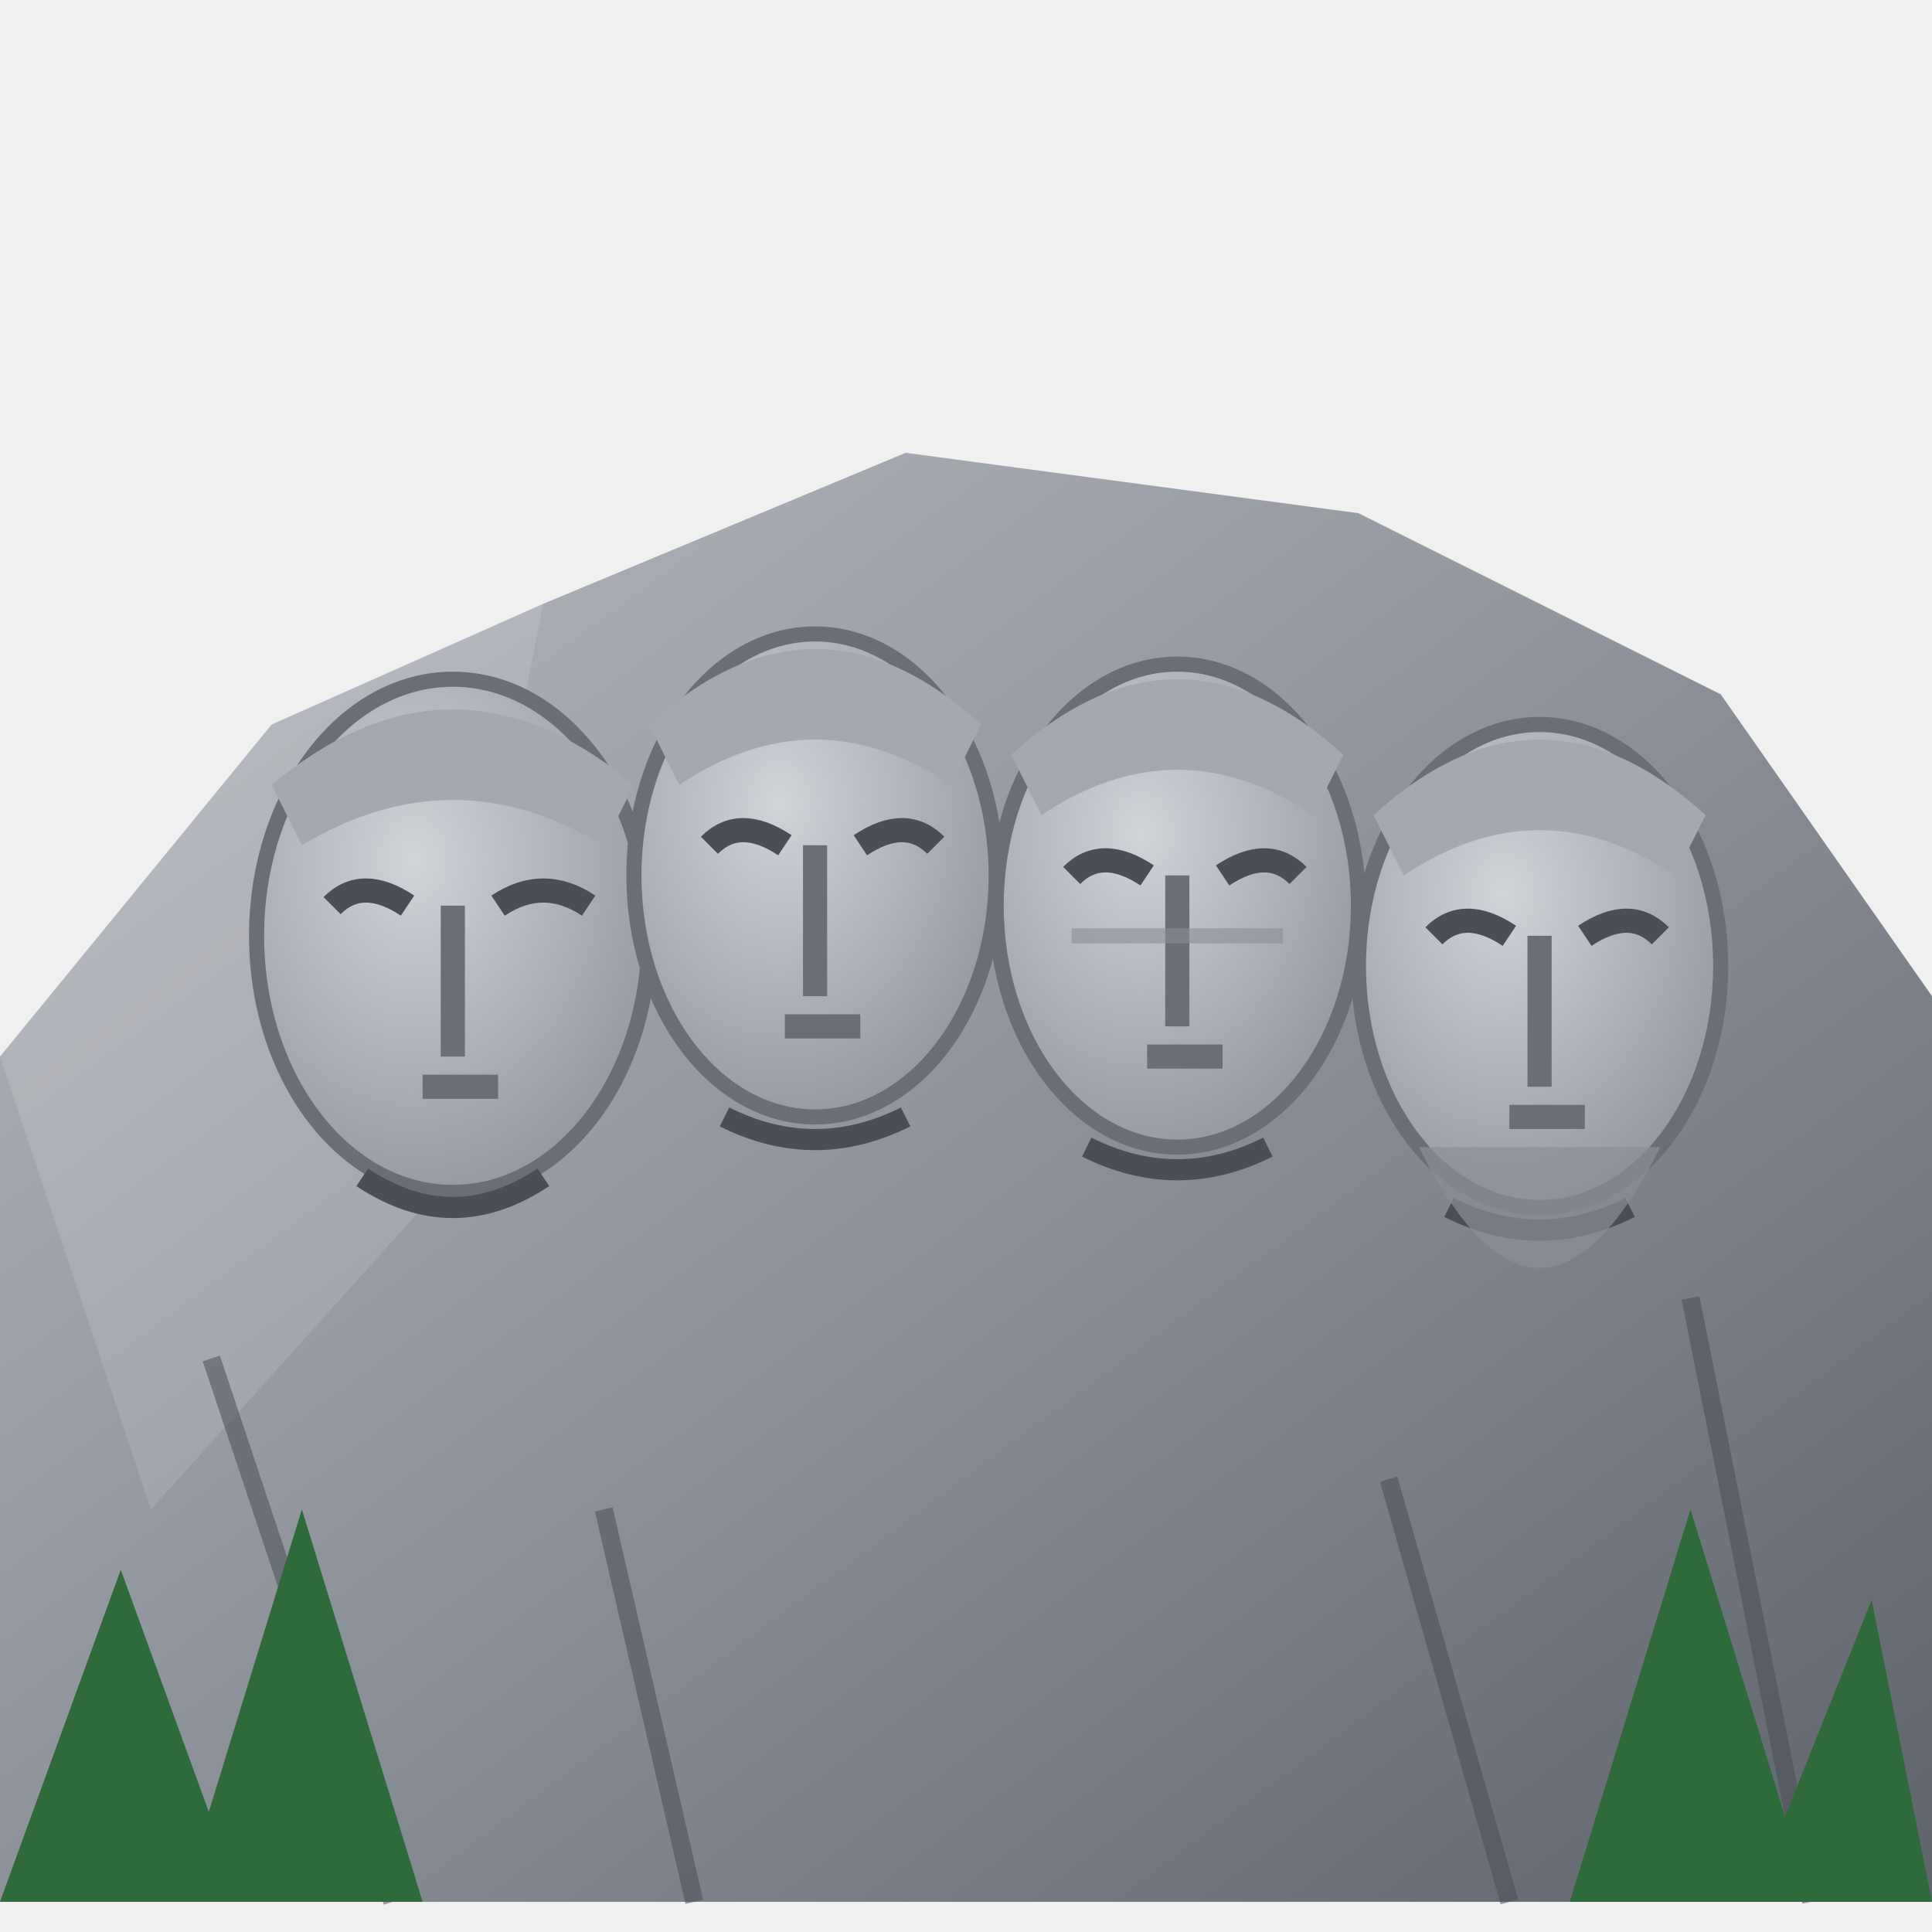
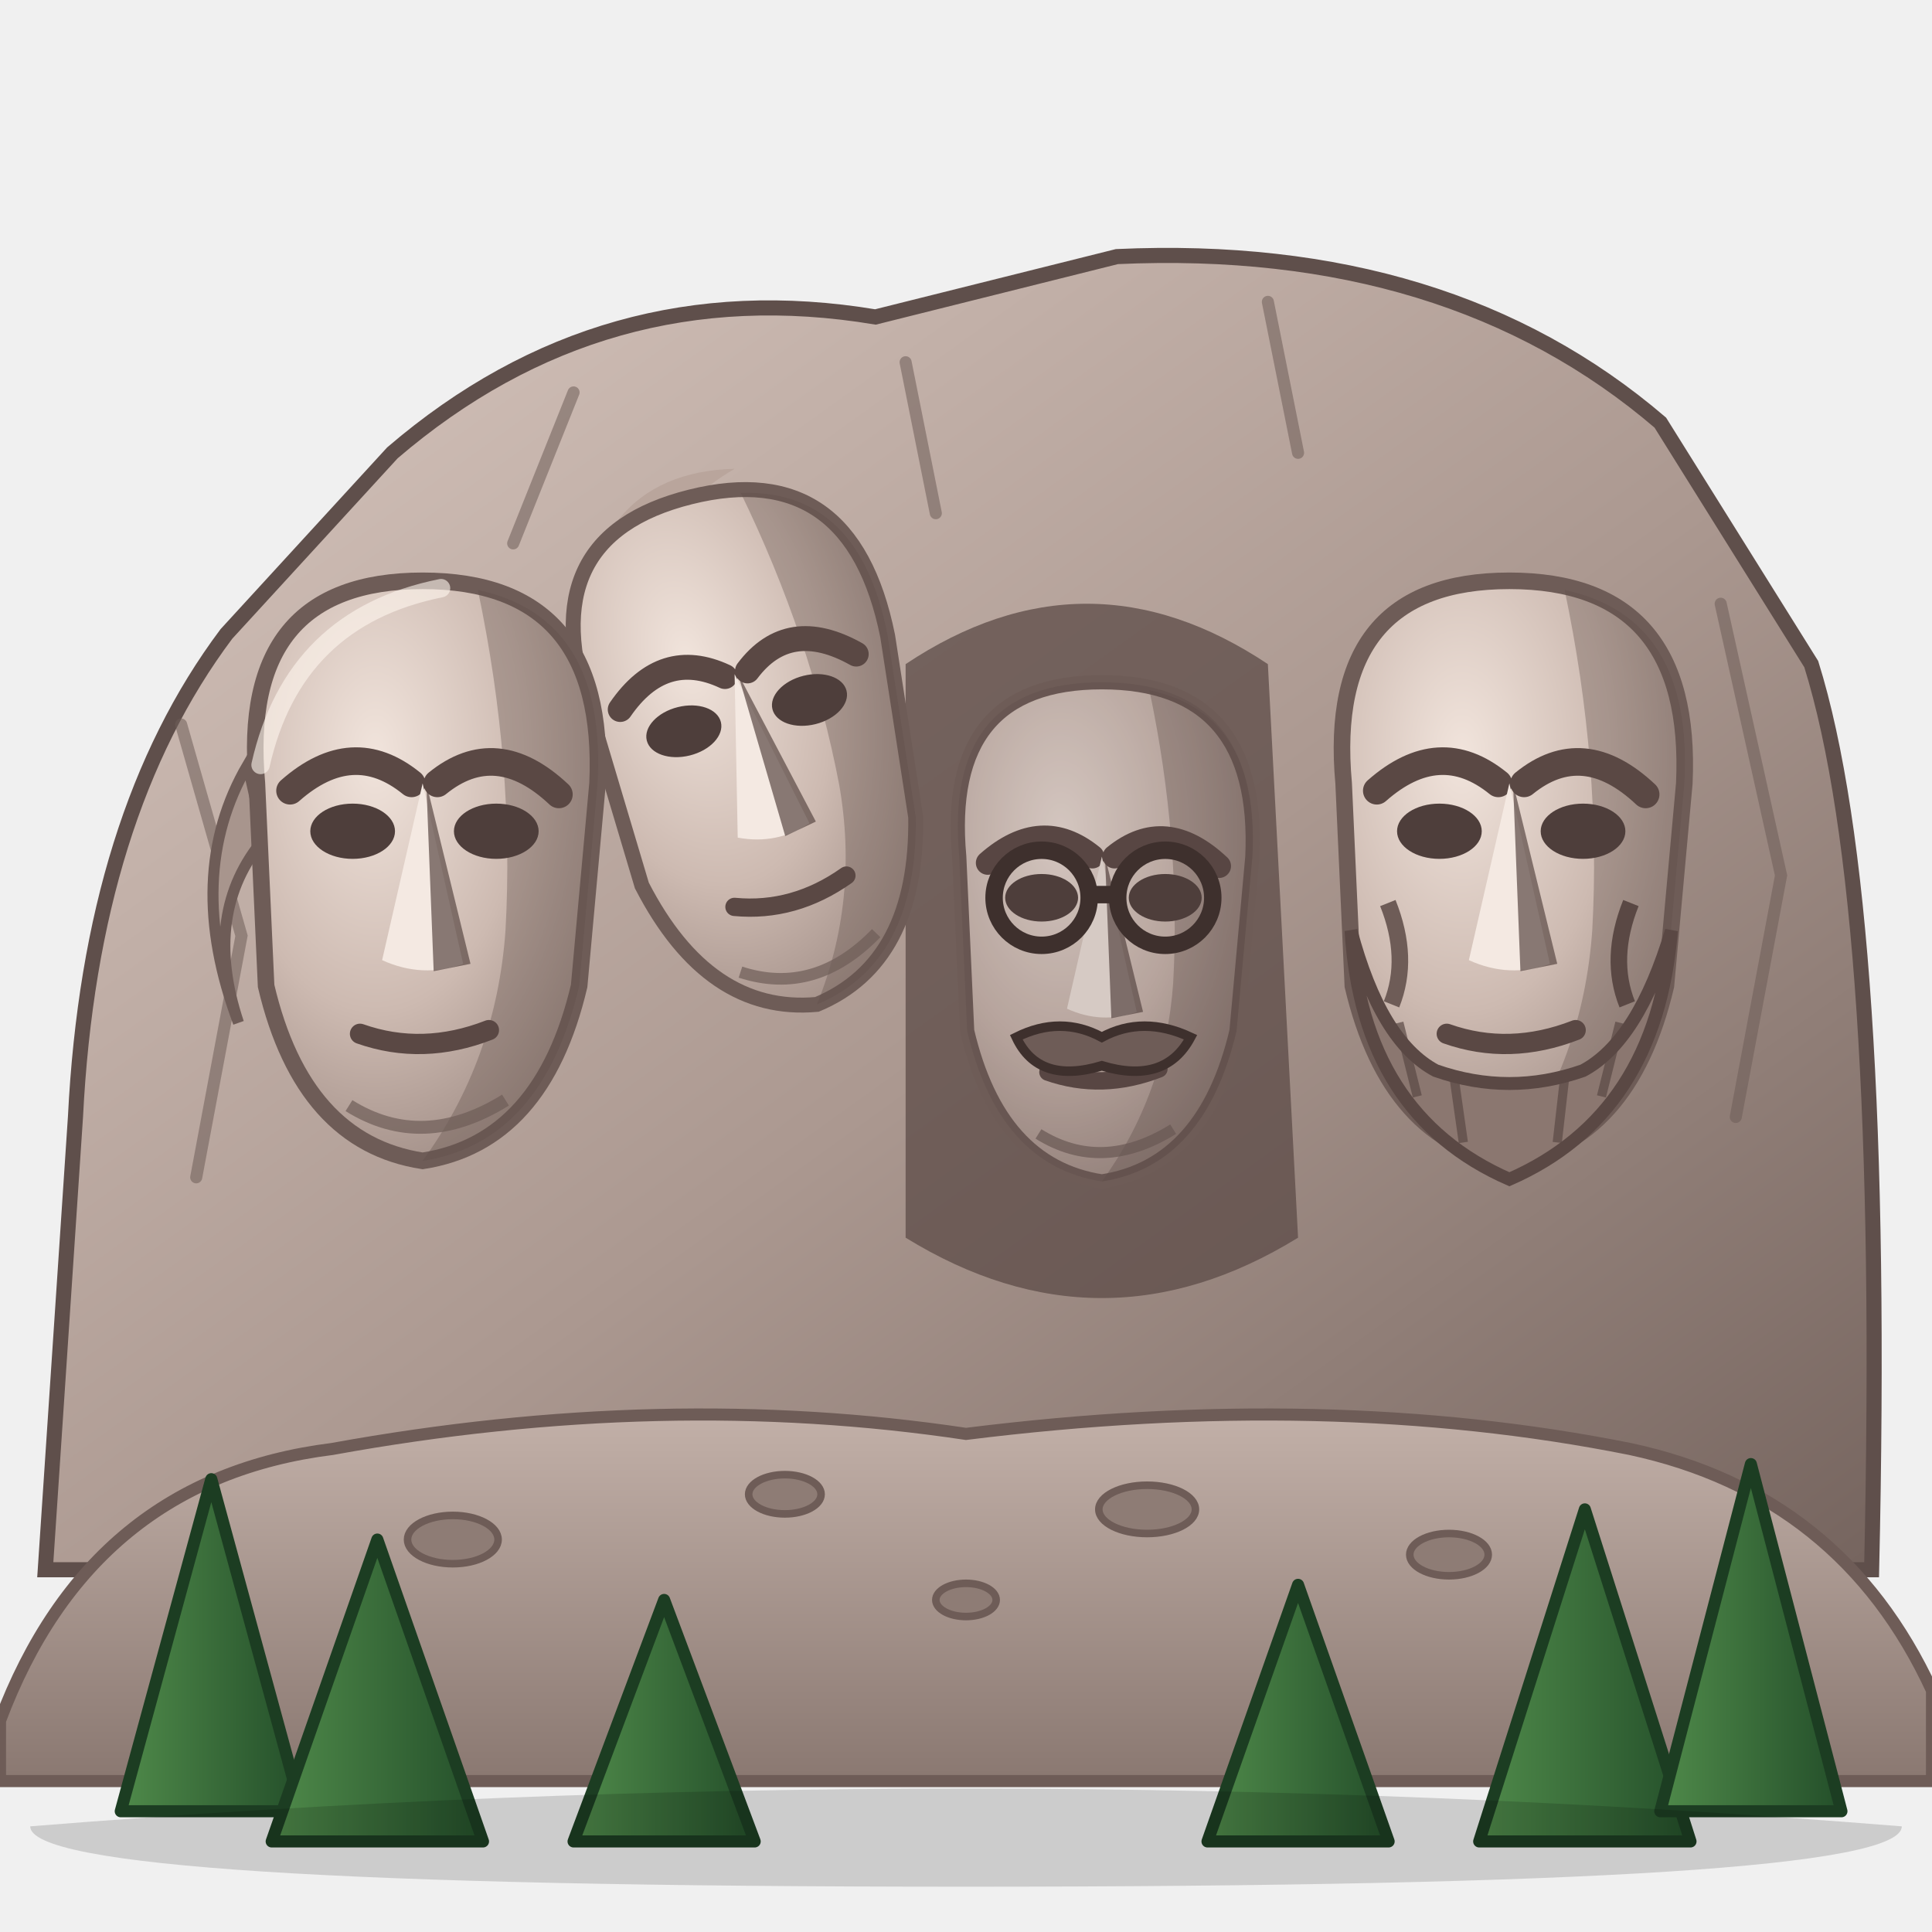
<svg xmlns="http://www.w3.org/2000/svg" viewBox="0 0 128 128">
  <defs>
-     <linearGradient id="gr" x1="0" x2="1" y1="0" y2="1">
-       <stop offset="0" stop-color="#b9bcc2" />
-       <stop offset=".5" stop-color="#8d9199" />
-       <stop offset="1" stop-color="#5f636b" />
+     <linearGradient id="rmCliff" x1="0" y1="0" x2="1" y2="1">
+       <stop offset="0" stop-color="#d9c8c0" />
+       <stop offset=".55" stop-color="#ab9890" />
+       <stop offset="1" stop-color="#76655f" />
    </linearGradient>
-     <radialGradient id="fc" cx="40%" cy="35%" r="80%">
-       <stop offset="0" stop-color="#d0d3d8" />
-       <stop offset="1" stop-color="#8a8e96" />
+     <radialGradient id="rmFace" cx="35%" cy="30%" r="80%">
+       <stop offset="0" stop-color="#f1e4dc" />
+       <stop offset=".55" stop-color="#cdbab1" />
+       <stop offset="1" stop-color="#9a8780" />
    </radialGradient>
+     <linearGradient id="rmTalus" x1="0" y1="0" x2="0" y2="1">
+       <stop offset="0" stop-color="#c2b0a8" />
+       <stop offset="1" stop-color="#8a7871" />
+     </linearGradient>
+     <linearGradient id="rmPine" x1="0" y1="0" x2="1" y2="0">
+       <stop offset="0" stop-color="#4f8a4a" />
+       <stop offset="1" stop-color="#244f2a" />
+     </linearGradient>
+     <g id="rmHead">
+       <path d="M-9,-5 Q-10,-16 0,-16 Q10,-16 9.5,-5 L8.5,6 Q6.5,14.5 0,15.5 Q-6.5,14.5 -8.5,6 Z" fill="url(#rmFace)" stroke="#6e5c57" stroke-width=".9" />
+       <path d="M3,-15.5 Q10,-14 9.5,-5 L8.5,6 Q6.5,14.5 0,15.5 Q4,10 4.5,3 Q5,-6 3,-15.5 Z" fill="#5e4c48" opacity=".35" />
+       <path d="M-7.2,-4.6 Q-3.8,-7.6 -0.6,-5 M0.8,-5 Q4,-7.6 7.4,-4.4" fill="none" stroke="#5a4844" stroke-width="1.5" stroke-linecap="round" />
+       <ellipse cx="-3.8" cy="-2.4" rx="2.3" ry="1.5" fill="#4e3e3b" />
+       <ellipse cx="4" cy="-2.4" rx="2.3" ry="1.5" fill="#4e3e3b" />
+       <path d="M0,-5 L-2.2,4.6 Q0,5.6 2.2,4.8 Z" fill="#f4e9e2" />
+       <path d="M0.2,-5 L2.6,4.8 L0.6,5.2 Z" fill="#5a4844" opacity=".7" />
+       <path d="M-3.4,8.6 Q0,9.8 3.6,8.4" fill="none" stroke="#5a4844" stroke-width="1.1" stroke-linecap="round" />
+       <path d="M-4,12.5 Q0,15 4.5,12.2" fill="none" stroke="#6e5c57" stroke-width=".7" opacity=".7" />
+     </g>
  </defs>
-   <path d="M0 126 L0 70 L18 48 L36 40 L60 30 L90 34 L114 46 L128 66 V126Z" fill="url(#gr)" />
-   <path d="M0 70 L18 48 L36 40 L28 80 L10 100Z" fill="#fff" opacity=".12" />
-   <g stroke="#4a4e56" stroke-width="1.2" opacity=".55" fill="none">
-     <path d="M14 90 L26 126 M40 100 L46 126 M92 98 L100 126 M112 86 L120 126" />
+   <path d="M3,104 L5,74 Q6,54 15,42 L26,30 Q40,18 58,21 L74,17 Q96,16 110,28 L120,44 Q125,60 124,104 Z" fill="url(#rmCliff)" stroke="#5f4f4b" stroke-width="1" />
+   <g fill="none" stroke="#6e5c57" stroke-width=".8" opacity=".55" stroke-linecap="round">
+     <path d="M12,48 L16,62 L13,78" />
+     <path d="M60,24 L62,34" />
+     <path d="M114,40 L118,58 L115,74" />
+     <path d="M84,20 L86,30" />
+     <path d="M38,26 L34,36" />
  </g>
-   <g>
-     <ellipse cx="30" cy="62" rx="13" ry="17" fill="url(#fc)" stroke="#6a6e76" stroke-width="1" />
-     <path d="M18 52 Q30 42 42 52 L40 56 Q30 50 20 56Z" fill="#a4a8b0" />
-     <path d="M22 60 Q24 58 27 60 M33 60 Q36 58 39 60" stroke="#4a4e56" stroke-width="1.6" fill="none" />
-     <path d="M30 60 V70 M28 72 H33" stroke="#6a6e76" stroke-width="1.6" fill="none" />
-     <path d="M24 78 Q30 82 36 78" stroke="#4a4e56" stroke-width="1.4" fill="none" />
-     <ellipse cx="54" cy="58" rx="12" ry="16" fill="url(#fc)" stroke="#6a6e76" stroke-width="1" />
-     <path d="M43 48 Q54 38 65 48 L63 52 Q54 46 45 52Z" fill="#a4a8b0" />
-     <path d="M47 56 Q49 54 52 56 M57 56 Q60 54 62 56" stroke="#4a4e56" stroke-width="1.6" fill="none" />
-     <path d="M54 56 V66 M52 68 H57" stroke="#6a6e76" stroke-width="1.6" fill="none" />
-     <path d="M48 74 Q54 77 60 74" stroke="#4a4e56" stroke-width="1.4" fill="none" />
-     <ellipse cx="78" cy="60" rx="12" ry="16" fill="url(#fc)" stroke="#6a6e76" stroke-width="1" />
-     <path d="M67 50 Q78 40 89 50 L87 54 Q78 48 69 54Z" fill="#a4a8b0" />
-     <path d="M71 58 Q73 56 76 58 M81 58 Q84 56 86 58" stroke="#4a4e56" stroke-width="1.6" fill="none" />
-     <path d="M78 58 V68 M76 70 H81" stroke="#6a6e76" stroke-width="1.6" fill="none" />
-     <path d="M72 76 Q78 79 84 76" stroke="#4a4e56" stroke-width="1.4" fill="none" />
-     <path d="M71 62 H85" stroke="#8a8e96" stroke-width="1" opacity=".6" />
-     <ellipse cx="102" cy="64" rx="12" ry="16" fill="url(#fc)" stroke="#6a6e76" stroke-width="1" />
-     <path d="M91 54 Q102 44 113 54 L111 58 Q102 52 93 58Z" fill="#a4a8b0" />
-     <path d="M95 62 Q97 60 100 62 M105 62 Q108 60 110 62" stroke="#4a4e56" stroke-width="1.6" fill="none" />
-     <path d="M102 62 V72 M100 74 H105" stroke="#6a6e76" stroke-width="1.6" fill="none" />
-     <path d="M96 80 Q102 83 108 80" stroke="#4a4e56" stroke-width="1.4" fill="none" />
-     <path d="M94 76 Q102 92 110 76" fill="#8a8e96" opacity=".7" />
+   <path d="M60,44 Q72,36 84,44 L86,82 Q73,90 60,82 Z" fill="#5c4b47" opacity=".75" />
+   <g transform="translate(50,50) rotate(-14) scale(1.1)">
+     <path d="M-9,-8 Q-6,-19 3,-17 Q-4,-15 -8,-6 Z" fill="#b9a59c" />
+     <use href="#rmHead" />
  </g>
-   <g fill="#2f6a3a">
-     <path d="M0 126 L8 104 L16 126Z M12 126 L20 100 L28 126Z M104 126 L112 100 L120 126Z M116 126 L124 106 L128 126Z" />
+   <g transform="translate(73,62) scale(1.05)">
+     <use href="#rmHead" />
+     <path d="M-9,-5 Q-10,-16 0,-16 Q10,-16 9.5,-5 L8.5,6 Q6.5,14.5 0,15.5 Q-6.5,14.5 -8.5,6 Z" fill="#4e3e3b" opacity=".18" />
+     <g fill="none" stroke="#3e302d" stroke-width="1.1">
+       <circle cx="-3.8" cy="-2.4" r="3" />
+       <circle cx="4" cy="-2.4" r="3" />
+       <path d="M-0.8,-2.6 L1,-2.6" />
+     </g>
+     <path d="M-5.4,6.4 Q-2.6,5 0,6.4 Q2.6,5 5.6,6.4 Q4,9.4 0,8.2 Q-4,9.4 -5.4,6.4 Z" fill="#6e5c57" stroke="#3e302d" stroke-width=".6" />
  </g>
+   <g transform="translate(28,58) scale(1.22)">
+     <path d="M-9.5,-6 Q-13,0 -10,8 Q-12,2 -8.6,-2 Z" fill="#a8958d" stroke="#6e5c57" stroke-width=".6" />
+     <use href="#rmHead" />
+     <path d="M-8.8,-6 Q-7,-14 1,-15.6" fill="none" stroke="#fff6ef" stroke-width="1" opacity=".6" stroke-linecap="round" />
+   </g>
+   <g transform="translate(100,58) scale(1.22)">
+     <use href="#rmHead" />
+     <path d="M-8.6,3 Q-8,13 0,16.5 Q8,13 8.8,3 Q7,9 4,10.6 Q0,12 -4,10.6 Q-7,9 -8.6,3 Z" fill="#8b7770" stroke="#5a4844" stroke-width=".7" />
+     <g stroke="#5a4844" stroke-width=".5" opacity=".7">
+       <path d="M-6,8 L-5,12" />
+       <path d="M-3,11 L-2.5,14.5" />
+       <path d="M3,11 L2.6,14.5" />
+       <path d="M6,8 L5,12" />
+     </g>
+     <path d="M-6.6,1.5 Q-5.4,4.5 -6.4,7" fill="none" stroke="#6e5c57" stroke-width=".9" />
+     <path d="M6.6,1.5 Q5.4,4.5 6.4,7" fill="none" stroke="#5a4844" stroke-width=".9" />
+   </g>
+   <path d="M0,114 Q6,98 22,96 Q44,92 64,95 Q88,92 108,96 Q122,99 128,112 L128,118 L0,118 Z" fill="url(#rmTalus)" stroke="#6e5c57" stroke-width=".8" />
+   <g fill="#8e7c75" stroke="#6e5c57" stroke-width=".5">
+     <ellipse cx="30" cy="102" rx="3" ry="1.6" />
+     <ellipse cx="52" cy="99" rx="2.4" ry="1.3" />
+     <ellipse cx="76" cy="100" rx="3.2" ry="1.6" />
+     <ellipse cx="96" cy="103" rx="2.6" ry="1.4" />
+     <ellipse cx="64" cy="106" rx="2" ry="1.1" />
+   </g>
+   <g fill="url(#rmPine)" stroke="#1c3d22" stroke-width=".8" stroke-linejoin="round">
+     <path d="M8,120 L14,98 L20,120 Z" />
+     <path d="M18,122 L25,102 L32,122 Z" />
+     <path d="M38,122 L44,106 L50,122 Z" />
+     <path d="M80,122 L86,105 L92,122 Z" />
+     <path d="M98,122 L105,100 L112,122 Z" />
+     <path d="M110,120 L116,97 L122,120 Z" />
+   </g>
+   <path d="M2,121 Q64,116 126,121 Q126,125 64,125 Q2,125 2,121 Z" fill="#000" opacity=".15" />
</svg>
